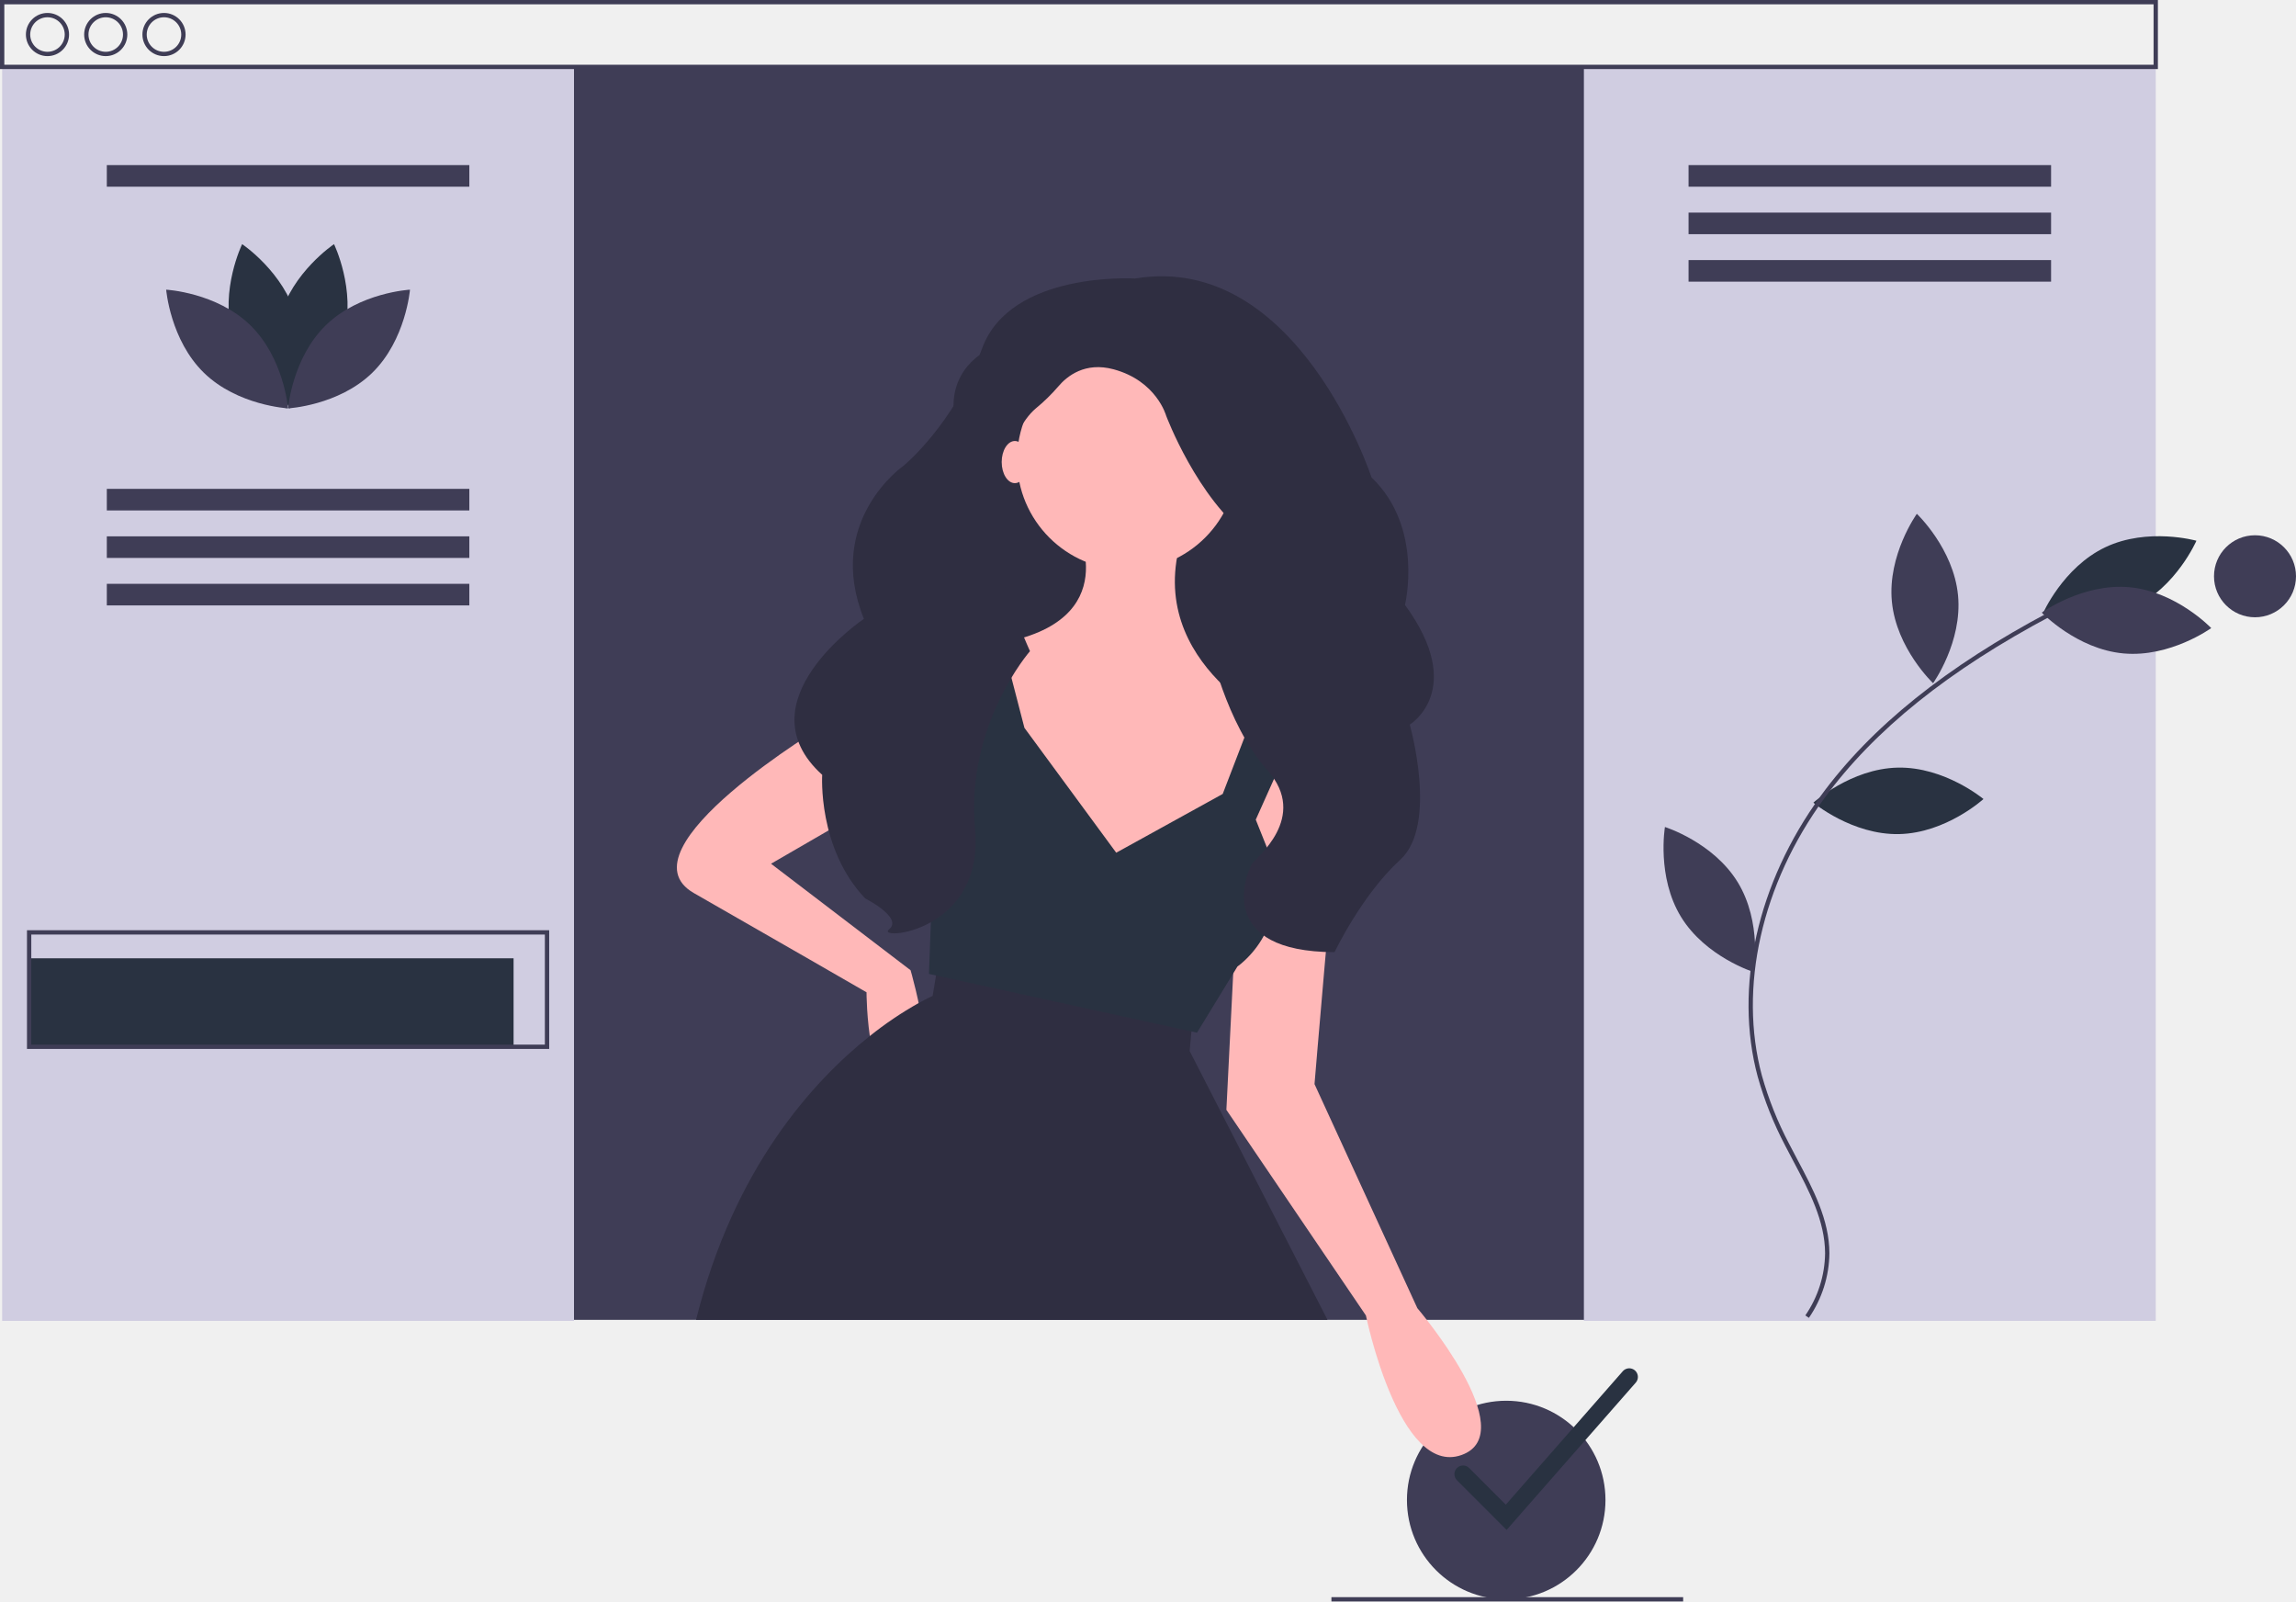
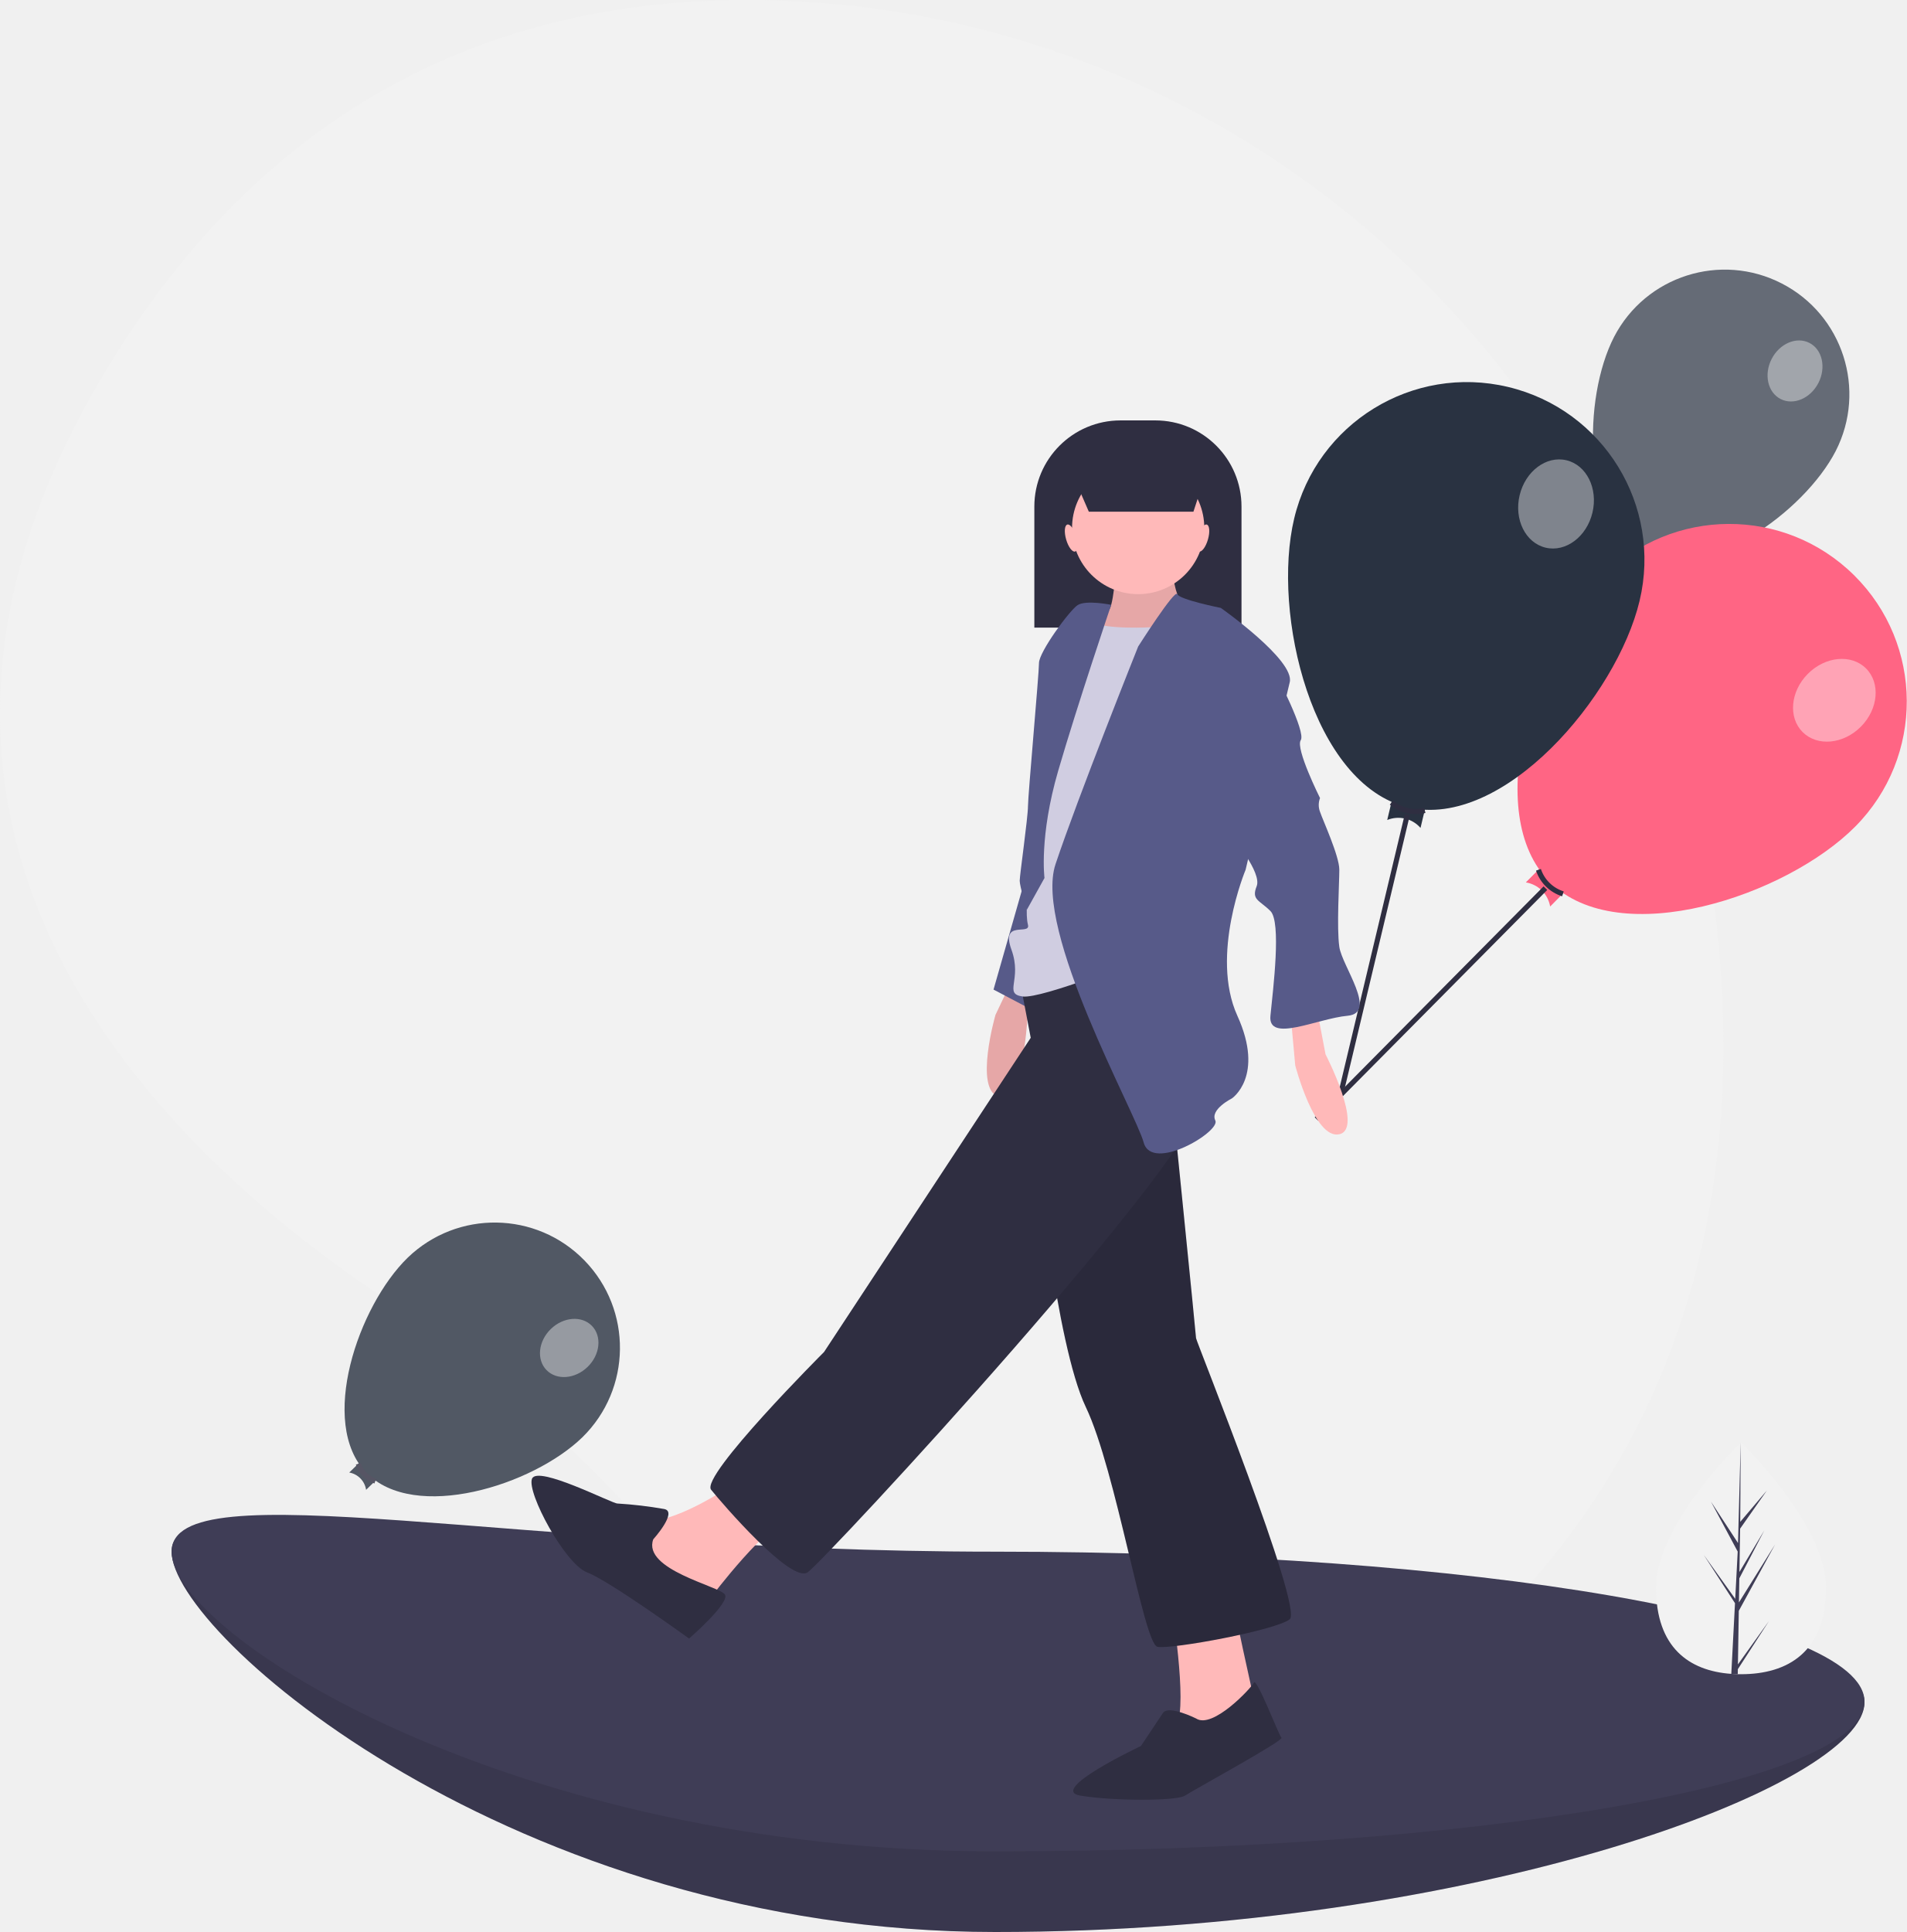
- <svg xmlns="http://www.w3.org/2000/svg" id="b40fa135-dc34-420f-a119-af5de4e15dee" data-name="Layer 1" width="1064" height="742" viewBox="0 0 1064 742">
-   <circle cx="698" cy="694.999" r="46" fill="#3f3d56" />
-   <path d="M766.191,787.848l-23.02-23.02a4,4,0,0,1,5.657-5.657l16.98,16.98,54.184-61.789a4,4,0,1,1,6.015,5.274Z" transform="translate(-68 -79)" fill="#293241" />
-   <rect x="254" y="31.48" width="488" height="580.04" fill="#3f3d56" />
-   <path d="M469.967,159.494H587.995a0,0,0,0,1,0,0V341.011a0,0,0,0,1,0,0H441.896a0,0,0,0,1,0,0V187.565A28.07,28.07,0,0,1,469.967,159.494Z" fill="#2f2e41" />
-   <path d="M520.609,375.383s-27.227-1.702-45.946,15.315-23.824,23.824-23.824,23.824-96.998,57.858-61.262,78.279,79.981,45.946,79.981,45.946,0,51.052,18.719,49.35,1.702-59.56,1.702-59.56L425.313,479.188l64.665-37.438,22.122,22.122S530.82,395.804,520.609,375.383Z" transform="translate(-68 -79)" fill="#ffb8b8" />
-   <path d="M683.187,690.52h-292.62c17.46-70.41,54.36-110.74,80.51-131.5a167.066,167.066,0,0,1,22.65-15.29c4.09-2.27,6.46-3.28,6.46-3.28l1.58-9.49,1.82-10.93,117.42,27.23-.88,9.64-.82,9.08Z" transform="translate(-68 -79)" fill="#2f2e41" />
-   <path d="M660.15,411.119s32.333,10.21,28.929,39.14-11.912,131.032-11.912,131.032l47.648,103.805s49.35,57.858,20.421,68.069-44.245-64.665-44.245-64.665l-64.665-95.296,5.105-102.103,5.105-56.157Z" transform="translate(-68 -79)" fill="#ffb8b8" />
-   <circle cx="522.38" cy="212.999" r="51.052" fill="#ffb8b8" />
-   <path d="M566.556,322.63s23.824,44.245-35.736,54.455l-6.807,34.034,56.157,100.401,66.367-57.858,13.614-39.14s-66.367-30.631-42.543-91.893Z" transform="translate(-68 -79)" fill="#ffb8b8" />
-   <path d="M585.275,474.083l-42.543-57.858-11.912-45.946H510.399l6.807,51.052-9.641,15.15a60.178,60.178,0,0,0-7.376,47.813v0L498.487,530.24l124.225,27.227,18.719-30.631s.662-.473,1.741-1.379A45.456,45.456,0,0,0,655.938,473.762L649.94,458.767l22.122-49.35-20.421-6.807-17.017,44.245Z" transform="translate(-68 -79)" fill="#293241" />
-   <path d="M594.014,208.041s-57.554-3.568-70.836,32.222-36.525,54.579-36.525,54.579-36.613,25.451-18.307,70.884c0,0-56.956,38.275-19.325,72.275,0,0-2.214,34,19.923,57.264,0,0,17.709,8.947,11.068,14.316s44.272,1.789,39.845-46.527,25.457-82.351,25.457-82.351-28.777-62.644-15.495-84.117c8.064-13.038,11.527-22.76,18.221-28.387a83.979,83.979,0,0,0,10.334-10.085c4.122-4.898,12.467-11.568,25.679-8.008,19.923,5.368,24.35,21.474,24.35,21.474s14.389,38.474,38.738,56.369S628.325,377.158,628.325,377.158s7.503,36.87,26.995,58.698-5.617,40.856-7.072,43.302c-3.32,5.584-16.581,40.846,38.196,41.002,0,0,12.718-26.686,30.427-42.791s4.427-62.632,4.427-62.632,26.563-16.105-2.214-55.474c0,0,8.854-35.79-15.495-59.053C703.588,300.21,669.277,195.514,594.014,208.041Z" transform="translate(-68 -79)" fill="#2f2e41" />
-   <ellipse cx="470.301" cy="214.09" rx="6.104" ry="9.766" fill="#ffb8b8" />
-   <rect x="1" y="31" width="265" height="581" fill="#d0cde1" />
-   <rect x="734" y="31" width="265" height="581" fill="#d0cde1" />
-   <rect x="617" y="740" width="163" height="2" fill="#3f3d56" />
-   <path d="M947.429,434.661c-21.766.467-39.08,16.24-39.08,16.24s17.975,15.016,39.741,14.549S987.169,449.21,987.169,449.21,969.194,434.194,947.429,434.661Z" transform="translate(-68 -79)" fill="#293241" />
-   <path d="M1056.856,360.363c-19.664,9.342-42.213,3.007-42.213,3.007s9.334-21.482,28.998-30.824,42.213-3.007,42.213-3.007S1076.52,351.02,1056.856,360.363Z" transform="translate(-68 -79)" fill="#293241" />
-   <path d="M1054.857,351.079c-21.68-1.981-40.657,11.747-40.657,11.747s16.174,16.941,37.855,18.922,40.657-11.747,40.657-11.747S1076.537,353.06,1054.857,351.079Z" transform="translate(-68 -79)" fill="#3f3d56" />
-   <path d="M975.383,354.833c2.078,21.671-11.565,40.709-11.565,40.709s-17.013-16.098-19.091-37.77,11.565-40.709,11.565-40.709S973.305,333.161,975.383,354.833Z" transform="translate(-68 -79)" fill="#3f3d56" />
-   <path d="M873.279,487.743c11.372,18.565,7.459,41.658,7.459,41.658s-22.349-7.007-33.721-25.572-7.459-41.658-7.459-41.658S861.907,469.178,873.279,487.743Z" transform="translate(-68 -79)" fill="#3f3d56" />
-   <path d="M906.269,689.591l-1.657-1.12A51.919,51.919,0,0,0,913.775,659.679c-.046-15.058-7.442-28.985-14.595-42.454-1.328-2.5-2.651-4.992-3.924-7.482A163.334,163.334,0,0,1,882.552,577.85c-11.095-41.23-.171-89.874,29.219-130.122,23.315-31.929,58.072-59.849,106.254-85.355l.936,1.768c-47.908,25.361-82.441,53.089-105.574,84.768-29.037,39.764-39.842,87.772-28.903,128.423a161.394,161.394,0,0,0,12.553,31.502c1.269,2.481,2.587,4.963,3.91,7.455,7.267,13.684,14.781,27.833,14.829,43.386A53.937,53.937,0,0,1,906.269,689.591Z" transform="translate(-68 -79)" fill="#3f3d56" />
-   <circle cx="1045" cy="267" r="19" fill="#3f3d56" />
-   <path d="M1068,111H68V79H1068ZM70,109h996V81H70Z" transform="translate(-68 -79)" fill="#3f3d56" />
-   <path d="M90,105a10,10,0,1,1,10-10A10.011,10.011,0,0,1,90,105Zm0-18a8,8,0,1,0,8,8A8.009,8.009,0,0,0,90,87Z" transform="translate(-68 -79)" fill="#3f3d56" />
-   <path d="M117,105a10,10,0,1,1,10-10A10.011,10.011,0,0,1,117,105Zm0-18a8,8,0,1,0,8,8A8.009,8.009,0,0,0,117,87Z" transform="translate(-68 -79)" fill="#3f3d56" />
-   <path d="M144,105a10,10,0,1,1,10-10A10.011,10.011,0,0,1,144,105Zm0-18a8,8,0,1,0,8,8A8.009,8.009,0,0,0,144,87Z" transform="translate(-68 -79)" fill="#3f3d56" />
-   <rect x="13.5" y="444" width="224.5" height="41" fill="#293241" />
-   <path d="M322.5,565H80.5V510h242Zm-240-2h238V512H82.5Z" transform="translate(-68 -79)" fill="#3f3d56" />
-   <path d="M227.359,234.193c-5.685,21.015-25.158,34.031-25.158,34.031s-10.255-21.057-4.57-42.073,25.158-34.031,25.158-34.031S233.044,213.178,227.359,234.193Z" transform="translate(-68 -79)" fill="#293241" />
-   <path d="M175.641,234.193c5.685,21.015,25.158,34.031,25.158,34.031s10.255-21.057,4.57-42.073-25.158-34.031-25.158-34.031S169.956,213.178,175.641,234.193Z" transform="translate(-68 -79)" fill="#293241" />
-   <path d="M183.995,229.677C199.595,244.863,201.5,268.207,201.5,268.207s-23.387-1.277-38.987-16.463-17.505-38.53-17.505-38.53S168.395,214.491,183.995,229.677Z" transform="translate(-68 -79)" fill="#3f3d56" />
-   <path d="M219.005,229.677C203.405,244.863,201.5,268.207,201.5,268.207s23.387-1.277,38.987-16.463,17.505-38.53,17.505-38.53S234.605,214.491,219.005,229.677Z" transform="translate(-68 -79)" fill="#3f3d56" />
-   <rect x="49.5" y="76.5" width="168" height="10" fill="#3f3d56" />
-   <rect x="49.5" y="226.5" width="168" height="10" fill="#3f3d56" />
-   <rect x="49.5" y="248.5" width="168" height="10" fill="#3f3d56" />
-   <rect x="49.5" y="270.5" width="168" height="10" fill="#3f3d56" />
-   <rect x="782.5" y="76.5" width="168" height="10" fill="#3f3d56" />
-   <rect x="782.5" y="98.5" width="168" height="10" fill="#3f3d56" />
-   <rect x="782.5" y="120.5" width="168" height="10" fill="#3f3d56" />
+ <svg xmlns="http://www.w3.org/2000/svg" id="b104a006-16bb-4699-b4ef-02ba23a3b790" data-name="Layer 1" width="743.404" height="753.134" viewBox="0 0 743.404 753.134">
+   <path d="M884.023,360.161C842.397,196.475,698.563,78.317,529.733,73.577c-89.255-2.505-183.177,27.096-251.558,130.685-122.24,185.175,7.512,313.137,97.971,373.941A566.027,566.027,0,0,1,493.141,683.359c61.102,72.508,178.649,162.609,318.643,21.434C913.251,602.469,911.751,469.192,884.023,360.161Z" transform="translate(-228.2979 -73.43313)" fill="#f2f2f2" />
+   <path d="M955.209,737.064c0,32.262-151.723,89.503-338.882,89.503s-321.118-115.999-321.118-148.261,133.959,31.429,321.118,31.429S955.209,704.801,955.209,737.064Z" transform="translate(-228.2979 -73.43313)" fill="#3f3d56" />
+   <path d="M955.209,737.064c0,32.262-151.723,89.503-338.882,89.503s-321.118-115.999-321.118-148.261,133.959,31.429,321.118,31.429S955.209,704.801,955.209,737.064Z" transform="translate(-228.2979 -73.43313)" opacity="0.1" />
+   <path d="M955.209,736.722c0,32.262-151.723,58.416-338.882,58.416s-321.118-84.57-321.118-116.832,133.959,0,321.118,0S955.209,704.46,955.209,736.722Z" transform="translate(-228.2979 -73.43313)" fill="#3f3d56" />
+   <g opacity="0.7">
+     <path d="M943.991,249.266c-12.292,23.858-51.251,51.972-75.11,39.68s-23.581-60.335-11.289-84.193a48.596,48.596,0,0,1,86.399,44.513Z" transform="translate(-228.2979 -73.43313)" fill="#293241" />
+     <path d="M870.9,295.255a8.05,8.05,0,0,0-8.328-4.29l4.29-8.328,8.328,4.29Z" transform="translate(-228.2979 -73.43313)" fill="#293241" />
+     <path d="M864.83,286.635a10.305,10.305,0,0,0,8.36,4.264" transform="translate(-228.2979 -73.43313)" fill="none" stroke="#2f2e41" stroke-miterlimit="10" stroke-width="2" />
+     <ellipse cx="928.133" cy="218.044" rx="12.295" ry="10.246" transform="translate(80.9232 869.8155) rotate(-62.74216)" fill="#fff" opacity="0.4" />
+     <line x1="640.36" y1="215.811" x2="604.105" y2="307.044" fill="none" stroke="#2f2e41" stroke-miterlimit="10" stroke-width="2" />
+   </g>
+   <path d="M951.644,395.618c-26.912,27.15-91.872,48.665-119.022,21.753s-6.208-92.059,20.704-119.209A69.217,69.217,0,0,1,951.644,395.618Z" transform="translate(-228.2979 -73.43313)" fill="#ff6584" />
+   <path d="M832.664,426.806a11.466,11.466,0,0,0-9.476-9.393l9.393-9.476,9.476,9.393Z" transform="translate(-228.2979 -73.43313)" fill="#ff6584" />
+   <path d="M828.108,412.499a14.677,14.677,0,0,0,9.532,9.371" transform="translate(-228.2979 -73.43313)" fill="none" stroke="#2f2e41" stroke-miterlimit="10" stroke-width="2" />
+   <line x1="602.516" y1="346.228" x2="513.28" y2="436.253" fill="none" stroke="#2f2e41" stroke-miterlimit="10" stroke-width="2" />
+   <ellipse cx="943.466" cy="346.415" rx="17.513" ry="14.594" transform="translate(-195.0471 699.1741) rotate(-45.25236)" fill="#fff" opacity="0.4" />
+   <path d="M867.53,307.663c-8.868,37.185-53.165,89.343-90.35,80.475s-53.176-75.404-44.308-112.589A69.217,69.217,0,0,1,867.53,307.663Z" transform="translate(-228.2979 -73.43313)" fill="#293241" />
+   <path d="M782.122,396.176a11.466,11.466,0,0,0-12.979-3.095l3.095-12.979,12.979,3.095Z" transform="translate(-228.2979 -73.43313)" fill="#293241" />
+   <path d="M770.79,386.324a14.677,14.677,0,0,0,13.015,3.047" transform="translate(-228.2979 -73.43313)" fill="none" stroke="#2f2e41" stroke-miterlimit="10" stroke-width="2" />
+   <ellipse cx="834.958" cy="269.889" rx="17.513" ry="14.594" transform="translate(150.4438 946.0298) rotate(-76.58659)" fill="#fff" opacity="0.4" />
+   <line x1="548.676" y1="317.585" x2="519.271" y2="440.885" fill="none" stroke="#2f2e41" stroke-miterlimit="10" stroke-width="2" />
+   <g opacity="0.8">
+     <path d="M455.362,633.711c-19.33,18.81-65.43,33.161-84.24,13.831s-3.207-65.021,16.123-83.831a48.837,48.837,0,0,1,68.117,70.001Z" transform="translate(-228.2979 -73.43313)" fill="#293241" />
+     <path d="M371.031,654.198a8.09,8.09,0,0,0-6.566-6.747l6.747-6.566,6.566,6.747Z" transform="translate(-228.2979 -73.43313)" fill="#293241" />
+     <path d="M368,644.047a10.356,10.356,0,0,0,6.605,6.732" transform="translate(-228.2979 -73.43313)" fill="none" stroke="#2f2e41" stroke-miterlimit="10" stroke-width="2" />
+     <ellipse cx="450.22" cy="598.897" rx="12.356" ry="10.297" transform="translate(-518.4133 410.2269) rotate(-44.21867)" fill="#fff" opacity="0.4" />
+   </g>
+   <path d="M436.859,163.886h13.58a33.592,33.592,0,0,1,33.592,33.592v47.173a0,0,0,0,1,0,0H403.266a0,0,0,0,1,0,0V197.478A33.592,33.592,0,0,1,436.859,163.886Z" fill="#2f2e41" />
+   <path d="M626.609,447.616,616.417,469.046s-8.308,28.788,1.106,31.865,11.251-29.542,11.251-29.542l7.797-21.6Z" transform="translate(-228.2979 -73.43313)" fill="#ffb9b9" />
+   <path d="M626.609,447.616,616.417,469.046s-8.308,28.788,1.106,31.865,11.251-29.542,11.251-29.542l7.797-21.6Z" transform="translate(-228.2979 -73.43313)" opacity="0.1" />
+   <polygon points="400.242 340.643 387.351 385.76 407.762 396.502 407.762 342.791 400.242 340.643" fill="#575a89" />
+   <path d="M663.452,294.301s-1.074,17.188-3.223,17.188-6.445,20.41-6.445,20.41l18.262,11.816,22.559-20.41L688.159,307.191s-3.223-6.445-2.148-12.891S663.452,294.301,663.452,294.301Z" transform="translate(-228.2979 -73.43313)" fill="#ffb9b9" />
+   <path d="M663.452,294.301s-1.074,17.188-3.223,17.188-6.445,20.41-6.445,20.41l18.262,11.816,22.559-20.41L688.159,307.191s-3.223-6.445-2.148-12.891S663.452,294.301,663.452,294.301Z" transform="translate(-228.2979 -73.43313)" opacity="0.1" />
+   <path d="M731.128,465.101l2.148,23.633s7.52,29.004,17.188,26.855-5.371-31.152-5.371-31.152l-4.297-22.559Z" transform="translate(-228.2979 -73.43313)" fill="#ffb9b9" />
+   <path d="M684.936,698.207s6.445,39.746,2.148,47.266,4.297,8.594,4.297,8.594L717.163,747.621V735.805s-8.594-38.672-8.594-40.82S684.936,698.207,684.936,698.207Z" transform="translate(-228.2979 -73.43313)" fill="#ffb9b9" />
+   <path d="M632.3,519.887s7.52,77.344,19.336,102.051,22.559,92.383,27.93,93.457,46.191-6.445,51.563-10.742-36.523-108.496-36.523-109.57-9.668-96.68-9.668-96.68l-12.891-21.484Z" transform="translate(-228.2979 -73.43313)" fill="#2f2e41" />
+   <path d="M632.3,519.887s7.52,77.344,19.336,102.051,22.559,92.383,27.93,93.457,46.191-6.445,51.563-10.742-36.523-108.496-36.523-109.57-9.668-96.68-9.668-96.68l-12.891-21.484Z" transform="translate(-228.2979 -73.43313)" opacity="0.1" />
+   <path d="M694.604,743.324s-10.742-5.371-12.891-2.148L673.12,754.066s-36.523,17.188-23.633,19.336,37.598,2.148,40.82,0,38.672-21.484,37.598-22.559-9.668-23.633-10.742-21.484S701.05,747.621,694.604,743.324Z" transform="translate(-228.2979 -73.43313)" fill="#2f2e41" />
+   <path d="M514.136,652.015s-24.707,17.188-36.523,13.965,0,23.633,0,23.633l21.484,11.816,6.445-5.371s22.559-30.078,32.227-31.152S514.136,652.015,514.136,652.015Z" transform="translate(-228.2979 -73.43313)" fill="#ffb9b9" />
+   <path d="M625.854,455.433l4.297,22.559L549.585,600.453s-48.34,48.34-44.043,53.711,31.152,36.523,37.598,32.227S698.901,520.961,697.827,499.476s-36.523-62.305-36.523-62.305l-35.449,16.113Z" transform="translate(-228.2979 -73.43313)" fill="#2f2e41" />
+   <path d="M482.983,673.5s9.668-10.742,4.297-11.816a160.39,160.39,0,0,0-18.262-2.148c-2.148,0-31.152-15.039-33.301-9.668s12.891,33.301,21.484,36.523S496.948,712.172,496.948,712.172s16.113-13.965,13.965-17.188S478.686,685.316,482.983,673.5Z" transform="translate(-228.2979 -73.43313)" fill="#2f2e41" />
+   <circle cx="443.748" cy="205.828" r="25.781" fill="#ffb9b9" />
+   <path d="M677.417,317.933s-18.262,1.074-23.633-2.148-17.188,44.043-17.188,44.043L629.077,422.133s-1.074,7.52,0,11.816-10.742-2.148-6.445,9.668-3.223,17.188,4.297,18.262,47.266-15.039,47.266-15.039l18.262-95.606,5.371-38.672Z" transform="translate(-228.2979 -73.43313)" fill="#d0cde1" />
+   <path d="M661.531,309.207s-9.896-2.016-13.118.133-15.039,18.262-15.039,22.559-4.297,51.563-4.297,55.859-3.223,26.855-3.223,29.004,2.755,11.382,2.755,11.382l6.913-12.456s-2.148-16.113,5.371-41.895S661.531,309.207,661.531,309.207Z" transform="translate(-228.2979 -73.43313)" fill="#575a89" />
+   <path d="M672.046,325.453s14.351-22.559,15.232-20.41,16.995,5.371,16.995,5.371,29.004,20.41,26.855,29.004-17.188,73.047-17.188,73.047-13.965,33.301-3.223,56.934-2.148,32.227-2.148,32.227-8.594,4.297-6.445,8.594-24.707,20.41-27.93,8.594-42.969-82.715-34.375-108.496S672.046,325.453,672.046,325.453Z" transform="translate(-228.2979 -73.43313)" fill="#575a89" />
+   <path d="M725.757,336.195s11.816,22.559,9.668,25.781,7.52,22.559,7.52,22.559a7.439,7.439,0,0,0,0,5.371c1.074,3.223,7.52,17.188,7.52,22.559s-1.074,22.559,0,30.078,15.039,25.781,3.223,26.855-31.152,10.742-30.078,0,4.297-36.523,0-40.82-7.52-4.297-5.371-9.668-9.668-19.336-9.668-19.336Z" transform="translate(-228.2979 -73.43313)" fill="#575a89" />
+   <polygon points="465.29 199.477 424.514 199.477 415.281 178.259 472.215 178.259 465.29 199.477" fill="#2f2e41" />
+   <ellipse cx="645.938" cy="283.177" rx="2.053" ry="5.476" transform="translate(-281.5899 117.5349) rotate(-16.16012)" fill="#ffb9b9" />
+   <ellipse cx="697.271" cy="283.177" rx="5.476" ry="2.053" transform="translate(2.919 800.6496) rotate(-73.83988)" fill="#ffb9b9" />
+   <path d="M940.209,692.412c0,24.952-14.832,33.664-33.13,33.664-.425,0-.851-.006-1.27-.011q-1.276-.034-2.517-.121c-16.516-1.167-29.343-10.327-29.343-33.532,0-24.01,30.676-54.307,32.992-56.559a.006.006,0,0,0,.006-.006c.086-.08.132-.126.132-.126S940.209,667.46,940.209,692.412Z" transform="translate(-228.2979 -73.43313)" fill="#f2f2f2" />
+   <path d="M905.872,722.26l12.114-16.93-12.143,18.786-.035,1.948q-1.276-.034-2.517-.121l1.305-24.958-.012-.195.023-.034.126-2.362-12.177-18.832,12.212,17.062.029.506.988-18.861L895.361,658.805l10.551,16.148,1.029-39.101.006-.132v.126l-.172,30.837,10.379-12.223-10.425,14.878-.27,16.89,9.689-16.206-9.729,18.688-.155,9.39,14.068-22.556-14.12,25.832Z" transform="translate(-228.2979 -73.43313)" fill="#3f3d56" />
</svg>
